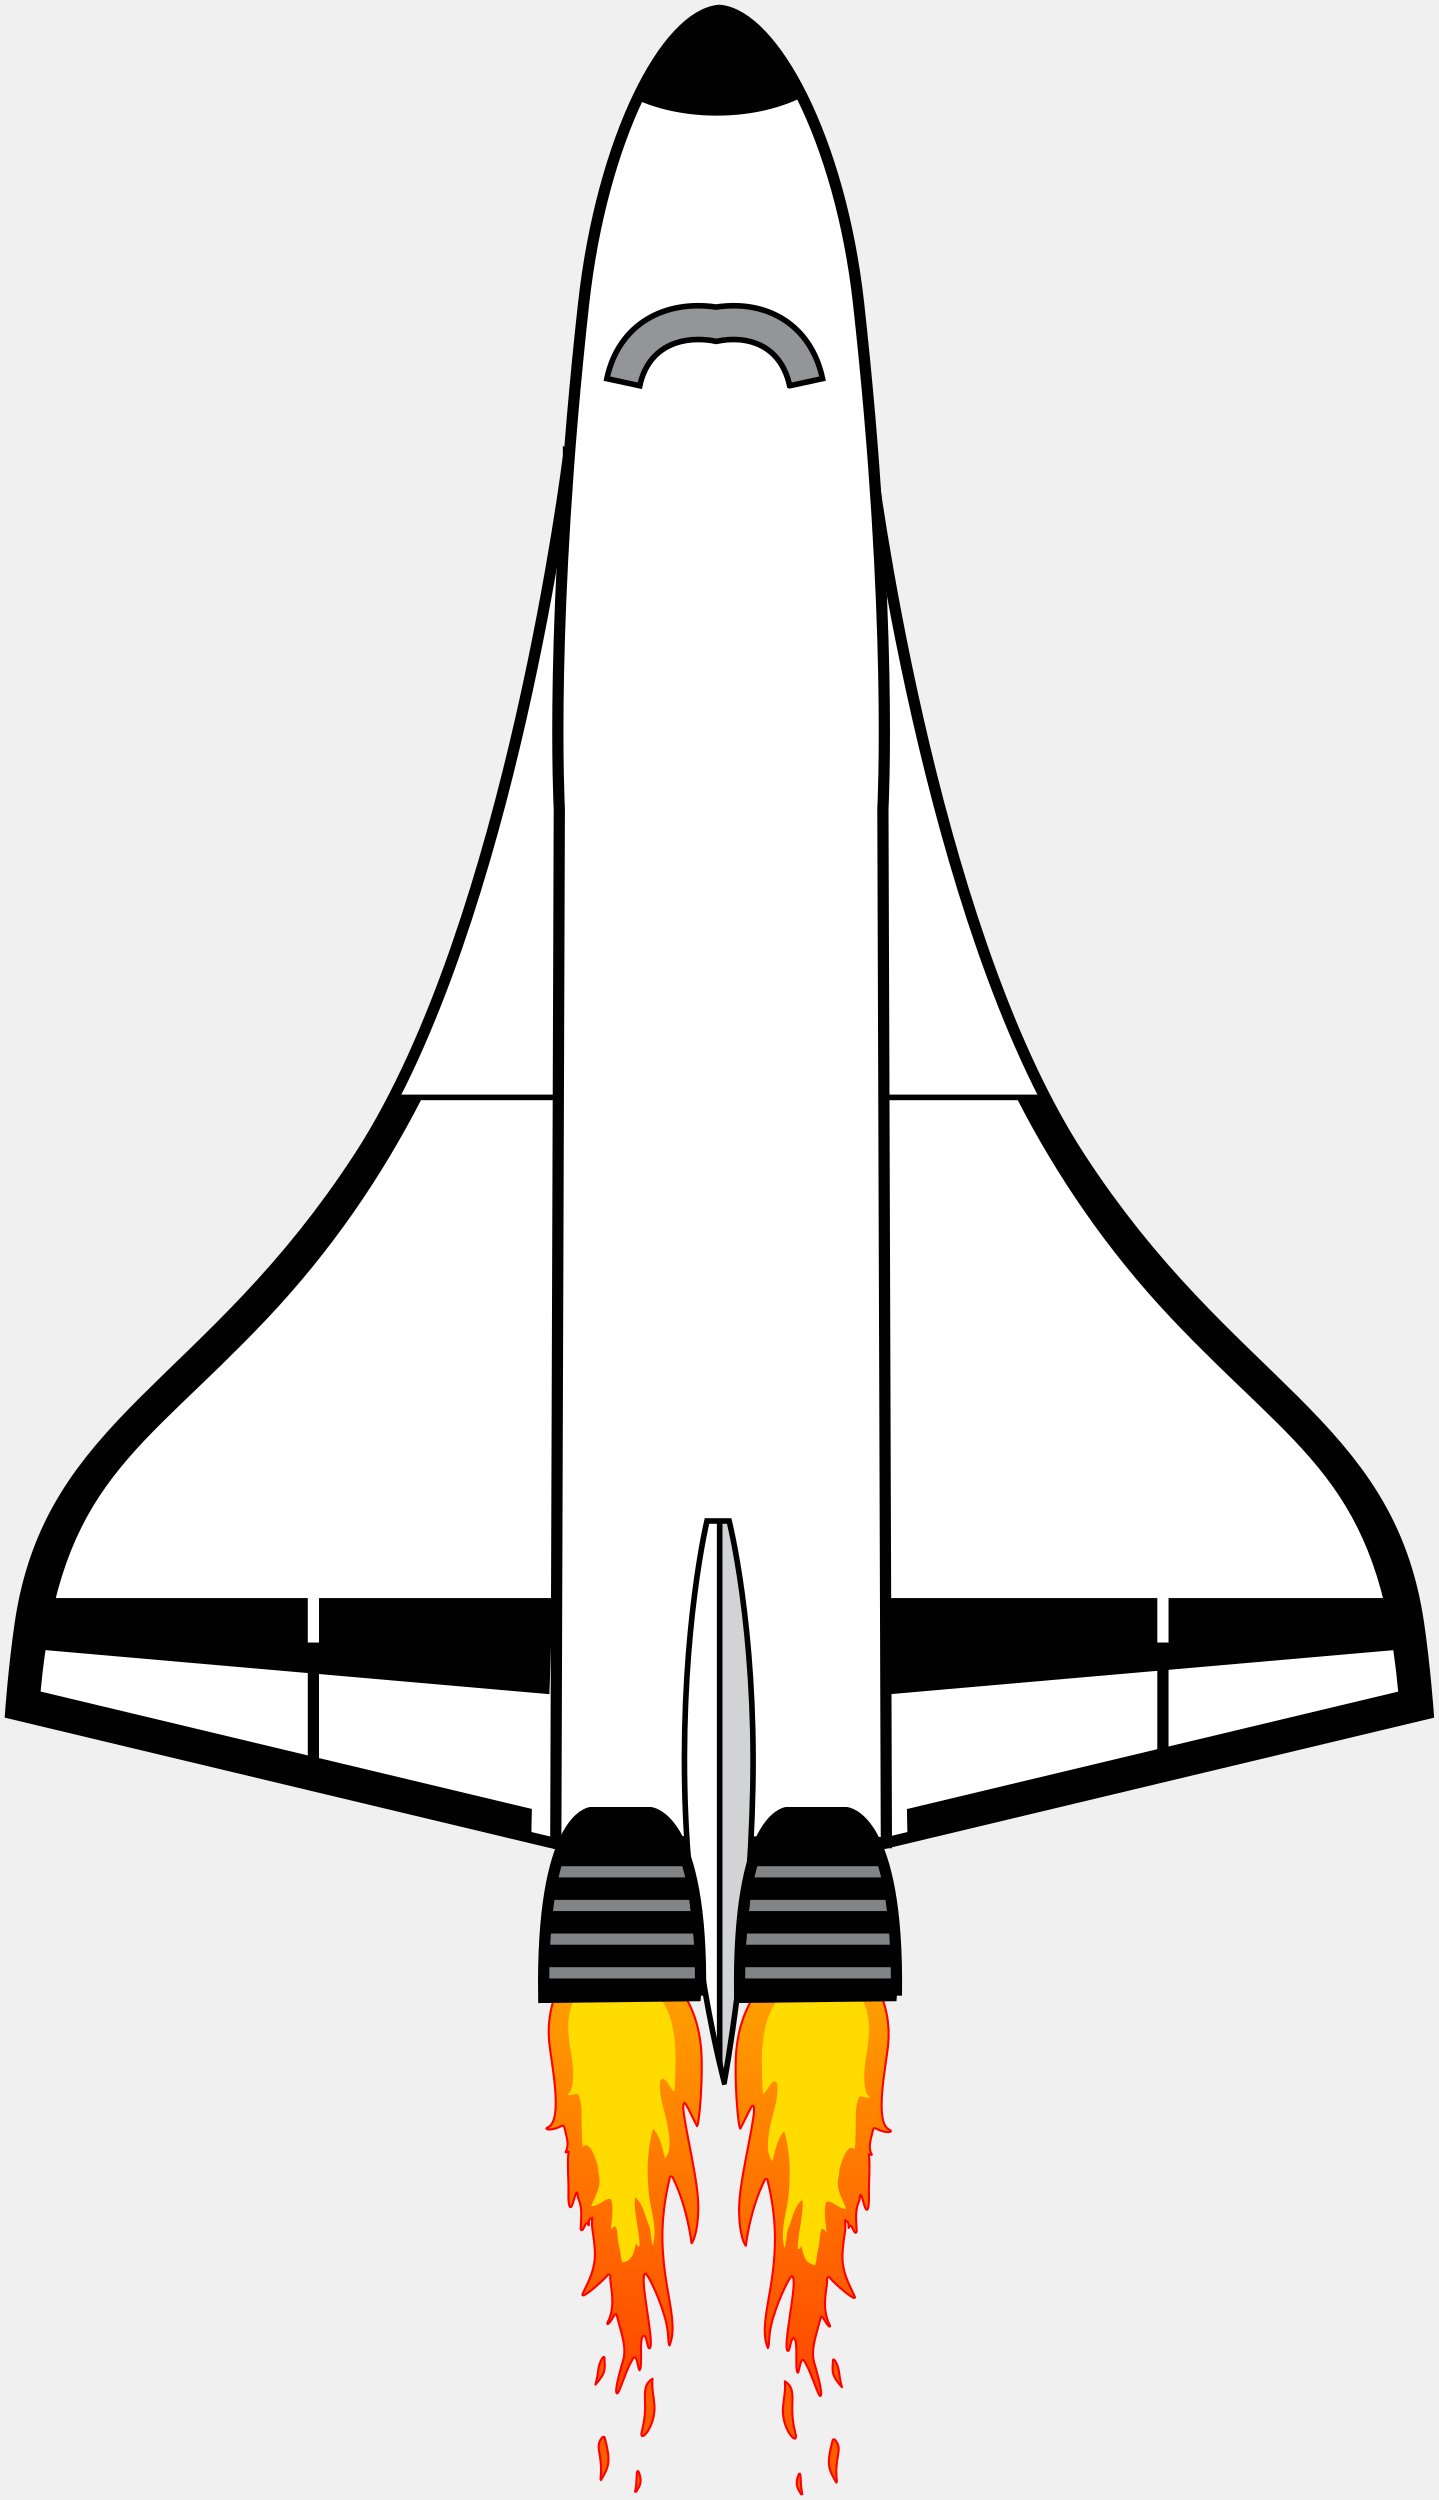
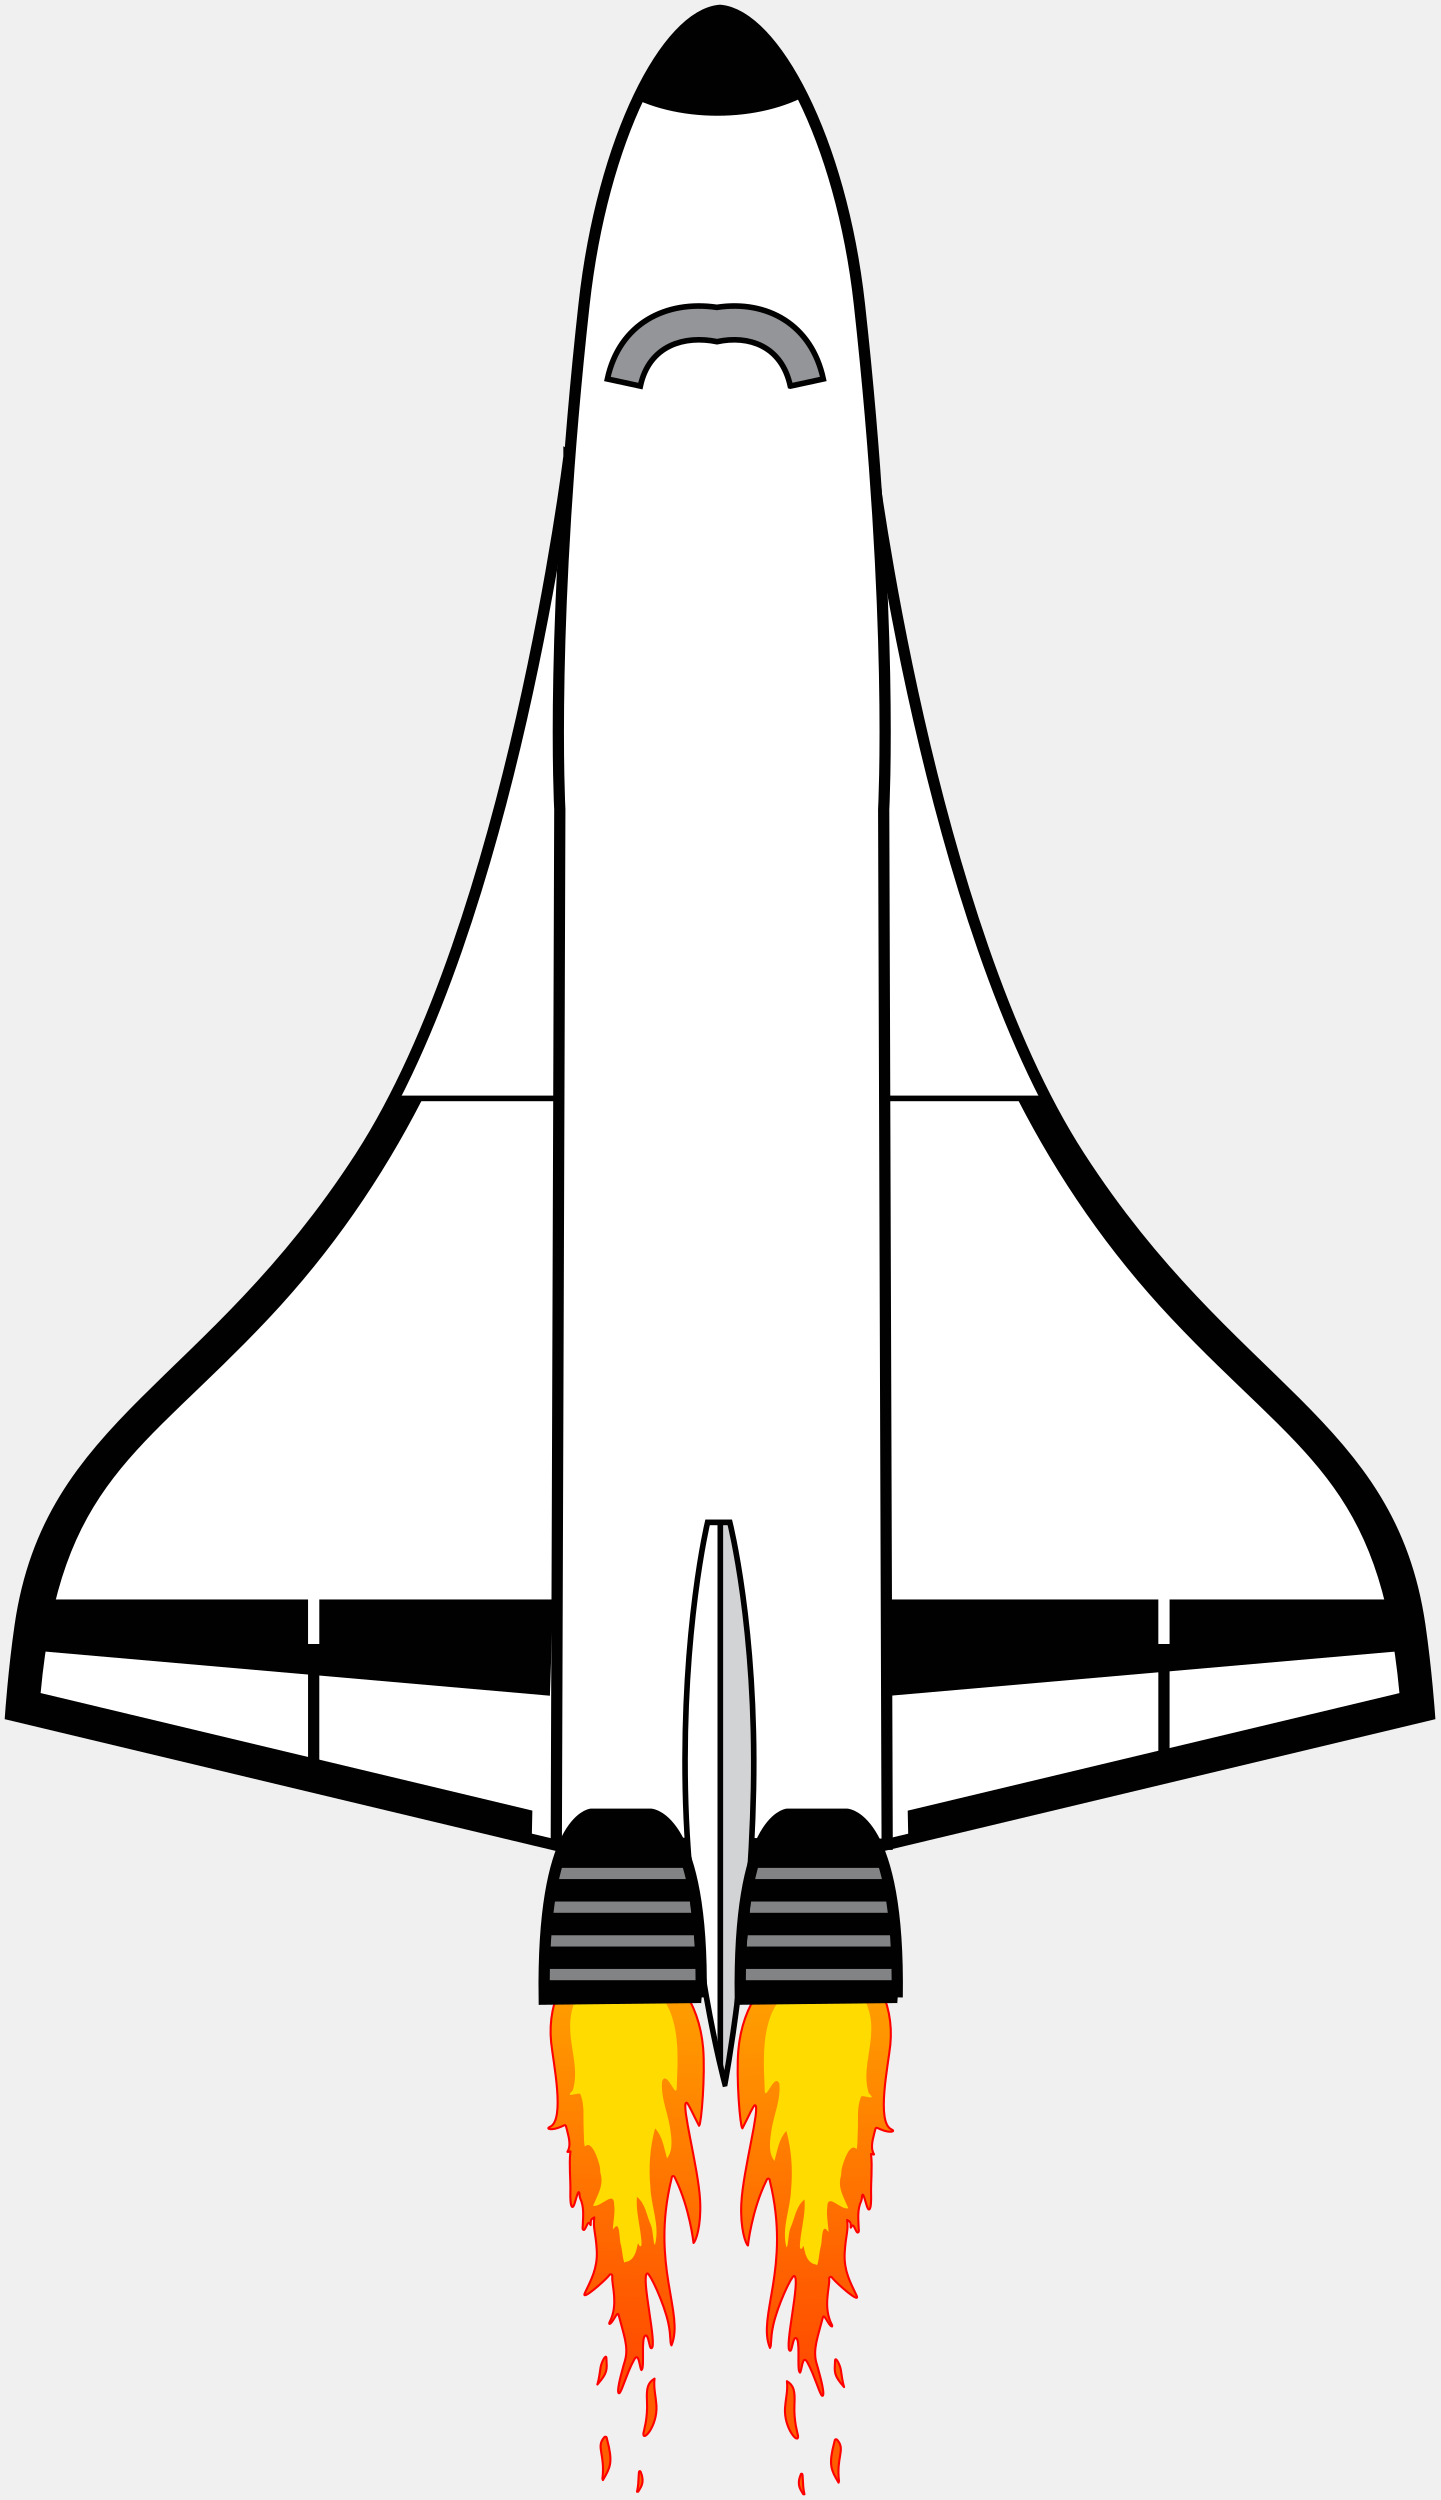
- <svg xmlns="http://www.w3.org/2000/svg" xmlns:xlink="http://www.w3.org/1999/xlink" id="Layer_1" xml:space="preserve" overflow="visible" viewBox="0 0 307.622 534.514" version="1.1" enable-background="new 0 0 311.226 677.024" width="307.622" height="534.514" style="overflow:visible">
+ <svg xmlns="http://www.w3.org/2000/svg" xmlns:xlink="http://www.w3.org/1999/xlink" id="Layer_1" xml:space="preserve" overflow="visible" viewBox="0 0 307.622 534.038" version="1.1" enable-background="new 0 0 311.226 677.024" width="307.622" height="534.038" style="overflow:visible">
  <defs id="defs553">
    <clipPath id="XMLID_199_-5">
      <use height="100%" width="100%" y="0" x="0" id="use510-1" xlink:href="#XMLID_177_-3" />
    </clipPath>
    <linearGradient xlink:href="#linearGradient4185-9" id="linearGradient4191" x1="230.759" y1="1449.58" x2="187.824" y2="661.521" gradientUnits="userSpaceOnUse" />
    <linearGradient id="linearGradient4185-9">
      <stop id="stop4195" offset="0" style="stop-color:#ff4a00;stop-opacity:1" />
      <stop id="stop4197" offset="1" style="stop-color:#ffc600;stop-opacity:1" />
    </linearGradient>
-     <linearGradient xlink:href="#linearGradient4185-9" id="linearGradient4191-2" x1="230.759" y1="1449.58" x2="187.824" y2="661.521" gradientUnits="userSpaceOnUse" />
+     <linearGradient xlink:href="#linearGradient4185-9" id="linearGradient4364" gradientUnits="userSpaceOnUse" x1="230.759" y1="1449.58" x2="187.824" y2="661.521" />
  </defs>
  <g id="g3" transform="translate(-1.801355,-192.1282)">
-     <g id="g115">
-       <g id="g117">
-         <g id="XMLID_53_">
-           <path d="m 187.88,289.65 c 0,0 12.229,99.575 44.513,149.52 32.286,49.947 66.371,56.477 72.719,100.22 1.361,9.361 2.042,19.049 2.042,19.049 l -117.23,28.029 -8.332,-292.74 6.29,-4.08" id="path120" style="fill:#ffffff" />
-         </g>
-       </g>
-       <g id="g122">
-         <g id="g124">
-           <g id="g126">
-             <defs id="defs128">
-               <path id="XMLID_149_" d="m 187.88,289.65 c 0,0 12.229,99.575 44.513,149.52 32.286,49.947 66.371,56.477 72.719,100.22 1.361,9.361 2.042,19.049 2.042,19.049 l -117.23,28.029 -8.332,-292.74 6.29,-4.08" />
-             </defs>
-             <clipPath id="XMLID_185_">
-               <use xlink:href="#XMLID_149_" id="use132" x="0" y="0" width="100%" height="100%" />
-             </clipPath>
-             <g clip-path="url(#XMLID_185_)" id="g134">
-               <g id="g136">
-                 <path d="m 196.03,594.8 115.19,-19.201 0,-60.311 -72.037,-88.211 -19.92,0 c 8.555,16.664 19.27,32.371 32.844,46.783 27.422,29.113 44.479,34.73 48.635,79.939 l -105.04,25.111 0.33,15.89" id="path138" style="fill:#010101" />
-               </g>
-             </g>
-           </g>
-         </g>
-       </g>
-       <g id="g140">
-         <g id="g142">
-           <g id="g144">
-             <defs id="defs146">
-               <path id="XMLID_151_" d="m 187.88,289.65 c 0,0 12.229,99.575 44.513,149.52 32.286,49.947 66.371,56.477 72.719,100.22 1.361,9.361 2.042,19.049 2.042,19.049 l -117.23,28.029 -8.332,-292.74 6.29,-4.08" />
-             </defs>
-             <clipPath id="XMLID_186_">
-               <use xlink:href="#XMLID_151_" id="use150" x="0" y="0" width="100%" height="100%" />
-             </clipPath>
-             <g clip-path="url(#XMLID_186_)" id="g152">
-               <g id="g154">
-                 <polyline points="191.28 533.8 310.55 533.8 310.55 543.99 191.96 554.36 191.28 533.8" id="polyline156" style="fill:#010101" />
-               </g>
-             </g>
-           </g>
-         </g>
-       </g>
-       <g id="g158">
-         <g id="g160">
-           <g id="g162">
-             <defs id="defs164">
-               <path id="XMLID_153_" d="m 187.88,289.65 c 0,0 12.229,99.575 44.513,149.52 32.286,49.947 66.371,56.477 72.719,100.22 1.361,9.361 2.042,19.049 2.042,19.049 l -117.23,28.029 -8.332,-292.74 6.29,-4.08" />
-             </defs>
-             <clipPath id="XMLID_187_">
-               <use xlink:href="#XMLID_153_" id="use168" x="0" y="0" width="100%" height="100%" />
-             </clipPath>
-             <g clip-path="url(#XMLID_187_)" id="g170">
-               <g id="g172">
-                 <line y2="426.76" x1="233.07" x2="181.58" stroke-miterlimit="3.864" y1="426.76" id="line174" style="fill:none;stroke:#010101;stroke-width:1.201;stroke-miterlimit:3.864" />
-               </g>
-             </g>
-           </g>
-         </g>
-       </g>
-     </g>
-     <g id="g176">
-       <g id="g178">
-         <path stroke-miterlimit="3.864" d="m 187.88,289.65 c 0,0 12.229,99.575 44.513,149.52 32.286,49.947 66.371,56.477 72.719,100.22 1.361,9.361 2.042,19.049 2.042,19.049 l -117.23,28.029 -8.332,-292.74 6.29,-4.08 z" id="path180" style="fill:none;stroke:#010101;stroke-width:2.401;stroke-miterlimit:3.864" />
+     <g id="g117">
+       <g id="XMLID_53_">
+         <path style="fill:#ffffff" id="path120" d="m 187.88,289.65 c 0,0 12.229,99.575 44.513,149.52 32.286,49.947 66.371,56.477 72.719,100.22 1.361,9.361 2.042,19.049 2.042,19.049 l -117.23,28.029 -8.332,-292.74 6.29,-4.08" />
+       </g>
+     </g>
+     <g id="g176" style="fill:#ffffff;fill-opacity:1">
+       <g id="g178" style="fill:#ffffff;fill-opacity:1">
+         <path stroke-miterlimit="3.864" d="m 187.88,289.65 c 0,0 12.229,99.575 44.513,149.52 32.286,49.947 66.371,56.477 72.719,100.22 1.361,9.361 2.042,19.049 2.042,19.049 l -117.23,28.029 -8.332,-292.74 6.29,-4.08 z" id="path180" style="fill:#ffffff;fill-opacity:1;stroke:#010101;stroke-width:2.401;stroke-miterlimit:3.864" />
+       </g>
+     </g>
+     <g id="g122">
+       <g id="g124">
+         <g id="g126">
+           <defs id="defs128">
+             <path d="m 187.88,289.65 c 0,0 12.229,99.575 44.513,149.52 32.286,49.947 66.371,56.477 72.719,100.22 1.361,9.361 2.042,19.049 2.042,19.049 l -117.23,28.029 -8.332,-292.74 6.29,-4.08" id="XMLID_149_" />
+           </defs>
+           <clipPath id="XMLID_185_">
+             <use height="100%" width="100%" y="0" x="0" id="use132" xlink:href="#XMLID_149_" />
+           </clipPath>
+           <g id="g134" clip-path="url(#XMLID_185_)">
+             <g id="g136">
+               <path style="fill:#010101" id="path138" d="m 196.03,594.8 115.19,-19.201 0,-60.311 -72.037,-88.211 -19.92,0 c 8.555,16.664 19.27,32.371 32.844,46.783 27.422,29.113 44.479,34.73 48.635,79.939 l -105.04,25.111 0.33,15.89" />
+             </g>
+           </g>
+         </g>
+       </g>
+     </g>
+     <g id="g140">
+       <g id="g142">
+         <g id="g144">
+           <defs id="defs146">
+             <path d="m 187.88,289.65 c 0,0 12.229,99.575 44.513,149.52 32.286,49.947 66.371,56.477 72.719,100.22 1.361,9.361 2.042,19.049 2.042,19.049 l -117.23,28.029 -8.332,-292.74 6.29,-4.08" id="XMLID_151_" />
+           </defs>
+           <clipPath id="XMLID_186_">
+             <use height="100%" width="100%" y="0" x="0" id="use150" xlink:href="#XMLID_151_" />
+           </clipPath>
+           <g id="g152" clip-path="url(#XMLID_186_)">
+             <g id="g154">
+               <polyline style="fill:#010101" id="polyline156" points="191.28 533.8 310.55 533.8 310.55 543.99 191.96 554.36 191.28 533.8" />
+             </g>
+           </g>
+         </g>
+       </g>
+     </g>
+     <g id="g158">
+       <g id="g160">
+         <g id="g162">
+           <defs id="defs164">
+             <path d="m 187.88,289.65 c 0,0 12.229,99.575 44.513,149.52 32.286,49.947 66.371,56.477 72.719,100.22 1.361,9.361 2.042,19.049 2.042,19.049 l -117.23,28.029 -8.332,-292.74 6.29,-4.08" id="XMLID_153_" />
+           </defs>
+           <clipPath id="XMLID_187_">
+             <use height="100%" width="100%" y="0" x="0" id="use168" xlink:href="#XMLID_153_" />
+           </clipPath>
+           <g id="g170" clip-path="url(#XMLID_187_)">
+             <g id="g172">
+               <line style="fill:none;stroke:#010101;stroke-width:1.201;stroke-miterlimit:3.864" id="line174" y1="426.76" stroke-miterlimit="3.864" x2="181.58" x1="233.07" y2="426.76" />
+             </g>
+           </g>
+         </g>
      </g>
    </g>
    <g id="g188">
      <g id="g190" />
    </g>
    <g id="g4727">
      <g id="g194">
        <g id="g196">
          <line id="line198" y1="570.17" stroke-miterlimit="3.864" x2="250.44" x1="250.44" y2="539.38" style="fill:none;stroke:#010101;stroke-width:2.401;stroke-miterlimit:3.864" />
        </g>
      </g>
      <g id="g200">
        <g id="g202">
          <line id="line204" y1="543.31" stroke-miterlimit="3.864" x2="250.44" x1="250.44" y2="532.19" style="fill:none;stroke:#ffffff;stroke-width:2.401;stroke-miterlimit:3.864" />
        </g>
      </g>
    </g>
-     <g id="g304">
-       <g id="g306">
-         <g id="XMLID_59_">
-           <path d="m 123.34,289.65 c 0,0 -12.225,99.575 -44.511,149.52 -32.286,49.947 -66.368,56.477 -72.72,100.22 -1.361,9.361 -2.039,19.049 -2.039,19.049 l 117.23,28.029 8.33,-292.74 -6.29,-4.08" id="path309" style="fill:#ffffff" />
-         </g>
-       </g>
-       <g id="g311">
-         <g id="g313">
-           <g id="g315">
-             <defs id="defs317">
-               <path id="XMLID_163_" d="m 123.34,289.65 c 0,0 -12.225,99.575 -44.511,149.52 -32.286,49.947 -66.368,56.477 -72.72,100.22 -1.361,9.361 -2.039,19.049 -2.039,19.049 l 117.23,28.029 8.33,-292.74 -6.29,-4.08" />
-             </defs>
-             <clipPath id="XMLID_192_">
-               <use xlink:href="#XMLID_163_" id="use321" x="0" y="0" width="100%" height="100%" />
-             </clipPath>
-             <g clip-path="url(#XMLID_192_)" id="g323">
-               <g id="g325">
-                 <path d="M 115.19,594.8 0,575.59 l 0,-60.311 72.042,-88.211 19.913,0 c -8.549,16.664 -19.266,32.371 -32.845,46.783 -27.416,29.113 -44.468,34.73 -48.63,79.939 l 105.04,25.111 -0.33,15.9" id="path327" style="fill:#010101" />
-               </g>
-             </g>
-           </g>
-         </g>
-       </g>
-       <g id="g329">
-         <g id="g331">
-           <g id="g333">
-             <defs id="defs335">
-               <path id="XMLID_165_" d="m 123.34,289.65 c 0,0 -12.225,99.575 -44.511,149.52 -32.286,49.947 -66.368,56.477 -72.72,100.22 -1.361,9.361 -2.039,19.049 -2.039,19.049 l 117.23,28.029 8.33,-292.74 -6.29,-4.08" />
-             </defs>
-             <clipPath id="XMLID_193_">
-               <use xlink:href="#XMLID_165_" id="use339" x="0" y="0" width="100%" height="100%" />
-             </clipPath>
-             <g clip-path="url(#XMLID_193_)" id="g341">
-               <g id="g343">
-                 <polyline points="119.95 533.8 0.678 533.8 0.678 543.99 119.27 554.36 119.95 533.8" id="polyline345" style="fill:#010101" />
-               </g>
-             </g>
-           </g>
-         </g>
-       </g>
-       <g id="g347">
-         <g id="g349">
-           <g id="g351">
-             <defs id="defs353">
-               <path id="XMLID_167_" d="m 123.34,289.65 c 0,0 -12.225,99.575 -44.511,149.52 -32.286,49.947 -66.368,56.477 -72.72,100.22 -1.361,9.361 -2.039,19.049 -2.039,19.049 l 117.23,28.029 8.33,-292.74 -6.29,-4.08" />
-             </defs>
-             <clipPath id="XMLID_194_">
-               <use xlink:href="#XMLID_167_" id="use357" x="0" y="0" width="100%" height="100%" />
-             </clipPath>
-             <g clip-path="url(#XMLID_194_)" id="g359">
-               <g id="g361">
-                 <line y2="426.76" x1="78.154" x2="129.63" stroke-miterlimit="3.864" y1="426.76" id="line363" style="fill:none;stroke:#010101;stroke-width:1.201;stroke-miterlimit:3.864" />
-               </g>
-             </g>
-           </g>
-         </g>
-       </g>
-     </g>
-     <g id="g365">
-       <g id="g367">
-         <path stroke-miterlimit="3.864" d="m 123.34,289.65 c 0,0 -12.225,99.575 -44.511,149.52 -32.286,49.947 -66.368,56.477 -72.72,100.22 -1.361,9.361 -2.039,19.049 -2.039,19.049 l 117.23,28.029 8.33,-292.74 -6.29,-4.08 z" id="path369" style="fill:none;stroke:#010101;stroke-width:2.401;stroke-miterlimit:3.864" />
-       </g>
-     </g>
-     <g id="g383">
-       <g id="g385">
-         <g id="XMLID_61_">
-           <path d="m 120.63,585.78 70.684,0.309 -0.744,-221.04 c 0,0 2.228,-40.964 -5.187,-107.94 -3.918,-35.384 -18.368,-61.818 -29.774,-62.776 -11.409,0.958 -25.12,27.392 -29.038,62.776 -7.41,66.978 -5.187,107.94 -5.187,107.94 l -0.75,220.73" id="path388" style="fill:#ffffff" />
-         </g>
-       </g>
-       <g id="g390">
-         <g id="g392">
-           <g id="g394">
-             <defs id="defs396">
-               <path id="XMLID_169_" d="m 120.63,585.78 70.684,0.309 -0.744,-221.04 c 0,0 2.228,-40.964 -5.187,-107.94 -3.918,-35.384 -18.368,-61.818 -29.774,-62.776 -11.409,0.958 -25.12,27.392 -29.038,62.776 -7.41,66.978 -5.187,107.94 -5.187,107.94 l -0.75,220.73" />
-             </defs>
-             <clipPath id="XMLID_195_">
-               <use xlink:href="#XMLID_169_" id="use400" x="0" y="0" width="100%" height="100%" />
-             </clipPath>
-             <g clip-path="url(#XMLID_195_)" id="g402">
-               <g id="g404">
-                 <path d="m 127.6,200.45 c 0,-8.729 12.286,-15.803 27.438,-15.803 15.158,0 27.443,7.074 27.443,15.803 0,8.73 -12.285,15.805 -27.443,15.805 -15.15,-0.01 -27.44,-7.08 -27.44,-15.81 z" id="path406" style="fill:#010101" />
-               </g>
-             </g>
-           </g>
-         </g>
-       </g>
-       <g id="g408">
-         <g id="g410">
-           <g id="g412">
-             <defs id="defs414">
-               <path id="XMLID_171_" d="m 120.63,585.78 70.684,0.309 -0.744,-221.04 c 0,0 2.228,-40.964 -5.187,-107.94 -3.918,-35.384 -18.368,-61.818 -29.774,-62.776 -11.409,0.958 -25.12,27.392 -29.038,62.776 -7.41,66.978 -5.187,107.94 -5.187,107.94 l -0.75,220.73" />
-             </defs>
-             <clipPath id="XMLID_196_">
-               <use xlink:href="#XMLID_171_" id="use418" x="0" y="0" width="100%" height="100%" />
-             </clipPath>
-             <g clip-path="url(#XMLID_196_)" id="g420">
-               <g id="g422">
-                 <path stroke-miterlimit="3.864" d="m 127.6,200.45 c 0,-8.729 12.286,-15.803 27.438,-15.803 15.158,0 27.443,7.074 27.443,15.803 0,8.73 -12.285,15.805 -27.443,15.805 -15.15,-0.01 -27.44,-7.08 -27.44,-15.81 z" id="path424" style="fill:none;stroke:#010101;stroke-width:1.201;stroke-miterlimit:3.864" />
-               </g>
+     <g id="g306">
+       <g id="XMLID_59_">
+         <path style="fill:#ffffff" id="path309" d="m 123.34,289.65 c 0,0 -12.225,99.575 -44.511,149.52 -32.286,49.947 -66.368,56.477 -72.72,100.22 -1.361,9.361 -2.039,19.049 -2.039,19.049 l 117.23,28.029 8.33,-292.74 -6.29,-4.08" />
+       </g>
+     </g>
+     <g id="g365" style="fill:#ffffff;fill-opacity:1">
+       <g id="g367" style="fill:#ffffff;fill-opacity:1">
+         <path stroke-miterlimit="3.864" d="m 123.34,289.65 c 0,0 -12.225,99.575 -44.511,149.52 -32.286,49.947 -66.368,56.477 -72.72,100.22 -1.361,9.361 -2.039,19.049 -2.039,19.049 l 117.23,28.029 8.33,-292.74 -6.29,-4.08 z" id="path369" style="fill:#ffffff;fill-opacity:1;stroke:#010101;stroke-width:2.401;stroke-miterlimit:3.864" />
+       </g>
+     </g>
+     <g id="g311">
+       <g id="g313">
+         <g id="g315">
+           <defs id="defs317">
+             <path d="m 123.34,289.65 c 0,0 -12.225,99.575 -44.511,149.52 -32.286,49.947 -66.368,56.477 -72.72,100.22 -1.361,9.361 -2.039,19.049 -2.039,19.049 l 117.23,28.029 8.33,-292.74 -6.29,-4.08" id="XMLID_163_" />
+           </defs>
+           <clipPath id="XMLID_192_">
+             <use height="100%" width="100%" y="0" x="0" id="use321" xlink:href="#XMLID_163_" />
+           </clipPath>
+           <g id="g323" clip-path="url(#XMLID_192_)">
+             <g id="g325">
+               <path style="fill:#010101" id="path327" d="M 115.19,594.8 0,575.59 l 0,-60.311 72.042,-88.211 19.913,0 c -8.549,16.664 -19.266,32.371 -32.845,46.783 -27.416,29.113 -44.468,34.73 -48.63,79.939 l 105.04,25.111 -0.33,15.9" />
+             </g>
+           </g>
+         </g>
+       </g>
+     </g>
+     <g id="g329">
+       <g id="g331">
+         <g id="g333">
+           <defs id="defs335">
+             <path d="m 123.34,289.65 c 0,0 -12.225,99.575 -44.511,149.52 -32.286,49.947 -66.368,56.477 -72.72,100.22 -1.361,9.361 -2.039,19.049 -2.039,19.049 l 117.23,28.029 8.33,-292.74 -6.29,-4.08" id="XMLID_165_" />
+           </defs>
+           <clipPath id="XMLID_193_">
+             <use height="100%" width="100%" y="0" x="0" id="use339" xlink:href="#XMLID_165_" />
+           </clipPath>
+           <g id="g341" clip-path="url(#XMLID_193_)">
+             <g id="g343">
+               <polyline style="fill:#010101" id="polyline345" points="119.95 533.8 0.678 533.8 0.678 543.99 119.27 554.36 119.95 533.8" />
+             </g>
+           </g>
+         </g>
+       </g>
+     </g>
+     <g id="g347">
+       <g id="g349">
+         <g id="g351">
+           <defs id="defs353">
+             <path d="m 123.34,289.65 c 0,0 -12.225,99.575 -44.511,149.52 -32.286,49.947 -66.368,56.477 -72.72,100.22 -1.361,9.361 -2.039,19.049 -2.039,19.049 l 117.23,28.029 8.33,-292.74 -6.29,-4.08" id="XMLID_167_" />
+           </defs>
+           <clipPath id="XMLID_194_">
+             <use height="100%" width="100%" y="0" x="0" id="use357" xlink:href="#XMLID_167_" />
+           </clipPath>
+           <g id="g359" clip-path="url(#XMLID_194_)">
+             <g id="g361">
+               <line style="fill:none;stroke:#010101;stroke-width:1.201;stroke-miterlimit:3.864" id="line363" y1="426.76" stroke-miterlimit="3.864" x2="129.63" x1="78.154" y2="426.76" />
+             </g>
+           </g>
+         </g>
+       </g>
+     </g>
+     <g id="g385" style="fill:#ffffff;fill-opacity:1">
+       <g id="XMLID_61_" style="fill:#ffffff;fill-opacity:1">
+         <path style="fill:#ffffff;fill-opacity:1" id="path388" d="m 120.63,585.78 70.684,0.309 -0.744,-221.04 c 0,0 2.228,-40.964 -5.187,-107.94 -3.918,-35.384 -18.368,-61.818 -29.774,-62.776 -11.409,0.958 -25.12,27.392 -29.038,62.776 -7.41,66.978 -5.187,107.94 -5.187,107.94 l -0.75,220.73" />
+       </g>
+     </g>
+     <g id="g390">
+       <g id="g392">
+         <g id="g394">
+           <defs id="defs396">
+             <path d="m 120.63,585.78 70.684,0.309 -0.744,-221.04 c 0,0 2.228,-40.964 -5.187,-107.94 -3.918,-35.384 -18.368,-61.818 -29.774,-62.776 -11.409,0.958 -25.12,27.392 -29.038,62.776 -7.41,66.978 -5.187,107.94 -5.187,107.94 l -0.75,220.73" id="XMLID_169_" />
+           </defs>
+           <clipPath id="XMLID_195_">
+             <use height="100%" width="100%" y="0" x="0" id="use400" xlink:href="#XMLID_169_" />
+           </clipPath>
+           <g id="g402" clip-path="url(#XMLID_195_)">
+             <g id="g404">
+               <path style="fill:#010101" id="path406" d="m 127.6,200.45 c 0,-8.729 12.286,-15.803 27.438,-15.803 15.158,0 27.443,7.074 27.443,15.803 0,8.73 -12.285,15.805 -27.443,15.805 -15.15,-0.01 -27.44,-7.08 -27.44,-15.81 z" />
+             </g>
+           </g>
+         </g>
+       </g>
+     </g>
+     <g id="g408">
+       <g id="g410">
+         <g id="g412">
+           <defs id="defs414">
+             <path d="m 120.63,585.78 70.684,0.309 -0.744,-221.04 c 0,0 2.228,-40.964 -5.187,-107.94 -3.918,-35.384 -18.368,-61.818 -29.774,-62.776 -11.409,0.958 -25.12,27.392 -29.038,62.776 -7.41,66.978 -5.187,107.94 -5.187,107.94 l -0.75,220.73" id="XMLID_171_" />
+           </defs>
+           <clipPath id="XMLID_196_">
+             <use height="100%" width="100%" y="0" x="0" id="use418" xlink:href="#XMLID_171_" />
+           </clipPath>
+           <g id="g420" clip-path="url(#XMLID_196_)">
+             <g id="g422">
+               <path style="fill:none;stroke:#010101;stroke-width:1.201;stroke-miterlimit:3.864" id="path424" d="m 127.6,200.45 c 0,-8.729 12.286,-15.803 27.438,-15.803 15.158,0 27.443,7.074 27.443,15.803 0,8.73 -12.285,15.805 -27.443,15.805 -15.15,-0.01 -27.44,-7.08 -27.44,-15.81 z" stroke-miterlimit="3.864" />
            </g>
          </g>
        </g>
      </g>
    </g>
    <g id="g426">
      <g id="g428">
        <path stroke-miterlimit="3.864" d="m 120.63,585.78 70.684,0.309 -0.744,-221.04 c 0,0 2.228,-40.964 -5.187,-107.94 -3.918,-35.384 -18.368,-61.818 -29.774,-62.776 -11.409,0.958 -25.12,27.392 -29.038,62.776 -7.41,66.978 -5.187,107.94 -5.187,107.94 l -0.75,220.73 z" id="path430" style="fill:none;stroke:#010101;stroke-width:2.401;stroke-miterlimit:3.864" />
      </g>
    </g>
    <g id="g432">
      <g id="g434">
        <path d="m 170.63,274.6 c -1.85,-8.596 -8.885,-10.942 -15.665,-9.483 -6.836,-1.411 -14.483,0.678 -16.376,9.483 l -7.039,-1.517 c 2.557,-11.884 12.556,-16.885 23.387,-15.299 10.746,-1.626 20.231,3.674 22.731,15.299 l -7.03,1.52 z" id="path436" style="fill:#939598" />
      </g>
    </g>
    <g id="g438">
      <g id="g440">
        <path stroke-miterlimit="3.864" d="m 170.63,274.6 c -1.85,-8.596 -8.885,-10.942 -15.665,-9.483 -6.836,-1.411 -14.483,0.678 -16.376,9.483 l -7.039,-1.517 c 2.557,-11.884 12.556,-16.885 23.387,-15.299 10.746,-1.626 20.231,3.674 22.731,15.299 l -7.03,1.52 z" id="path442" style="fill:none;stroke:#010101;stroke-width:1.201;stroke-miterlimit:3.864" />
      </g>
    </g>
-     <g id="g4491">
+     <g transform="translate(0.298742,-0.4759646)" style="overflow:visible" id="g4491">
      <g id="g4207" transform="matrix(0.1491142,0,0,0.1491142,148.9251,482.8295)">
        <path id="path7-1" d="m 162.099,1626.868 c -2.891,-5.454 -10.032,-12.175 -4.03,-27.151 0.392,-0.978 0.521,-2.53 1.881,-2.355 2.476,0.319 0.339,14.17 3.816,29.506 -0.556,0 -1.112,0 -1.667,0 z" style="fill:#ff5e00;fill-opacity:1;stroke:#ff0000;stroke-width:3;stroke-linejoin:round;stroke-miterlimit:4;stroke-dasharray:none;stroke-opacity:1" />
-         <path id="path9-9" d="m 230.132,1244.94 c -0.108,-7.994 -0.108,-7.994 -5.187,-11.082 1.986,16.127 -2.045,21.197 -3.523,47.001 -1.523,26.593 8.881,43.727 17.052,61.383 5.845,12.629 -26.853,-15.953 -33.992,-24.324 -0.942,-1.105 -1.84,-2.928 -3.526,-2.527 -1.731,0.411 -1.91,2.572 -1.794,3.854 1.044,11.487 -9.406,39.664 4.056,65.079 0.318,0.6 0.594,1.266 0.027,2.183 -4.711,-0.235 -11.324,-20.026 -13.144,-12.866 -6.988,27.498 -14.75,45.844 -9.061,65.513 0.292,1.011 13.911,45.533 8.544,46.776 -3.206,0.742 -10.784,-28.666 -21.79,-48.29 -7.006,-12.491 -7.762,12.703 -10.429,14.989 -5.206,-2.826 1.625,-49.894 -6.356,-49.531 -4.022,0.183 -4.776,18.526 -7.739,18.266 -9.623,-0.845 15.837,-105.034 5.676,-107.227 -3.501,-0.756 -23.948,42.799 -30.021,71.144 -4.204,19.624 -1.916,27.706 -4.543,31.948 -18.993,-45.334 30.314,-113.832 -0.025,-238.591 -0.363,-1.492 -0.184,-3.85 -2.281,-3.958 -1.857,-0.095 -2.449,2.037 -3.154,3.478 -20.794,42.537 -26.118,92.342 -26.118,92.342 -2.746,-1.449 -11.455,-23.209 -9.427,-61.036 2.537,-47.319 27.934,-138.698 19.516,-139.976 -2.226,-0.338 -9.116,16.378 -18.043,33.198 -3.308,-1.548 -9.031,-73.69 -5.823,-111.464 5.737,-67.551 42.571,-112.746 86.635,-131.663 12.792,-5.492 10.391,-9.592 25.111,-15.258 13.246,-5.098 7.41,7.177 24.151,9.089 58.445,6.675 87.863,69.502 81.873,129.422 -2.87,28.716 -20.505,111.51 1.686,121.355 6.857,3.042 -2.412,5.809 -15.749,-0.068 -7.318,-3.224 -6.363,-4.099 -8.615,4.327 -4.195,15.698 -5.086,24.196 -0.654,31.514 -1.701,1.002 -2.576,-1.121 -4.339,-0.652 2.254,19.943 -0.449,39.862 0.125,59.8 0.099,3.444 0.339,19.683 -3.074,19.859 -3.125,0.161 -6.008,-19.64 -8.885,-21.301 -1.736,0.839 -0.749,5.952 -2.033,8.643 -6.039,12.646 -4.243,25.98 -3.817,39.225 0.071,2.212 1.096,5.705 -1.202,6.354 -2.546,0.719 -4.773,-9.974 -7.349,-10.186 -1.805,-0.149 -1.24,2.22 -2.759,3.258 z" style="fill:url(#linearGradient4191);fill-opacity:1;stroke:#ff0000;stroke-width:3;stroke-linejoin:round;stroke-miterlimit:4;stroke-dasharray:none;stroke-opacity:1" />
+         <path id="path9-9" d="m 230.132,1244.94 c -0.108,-7.994 -0.108,-7.994 -5.187,-11.082 1.986,16.127 -2.045,21.197 -3.523,47.001 -1.523,26.593 8.881,43.727 17.052,61.383 5.845,12.629 -26.853,-15.953 -33.992,-24.324 -0.942,-1.105 -1.84,-2.928 -3.526,-2.527 -1.731,0.411 -1.91,2.572 -1.794,3.854 1.044,11.487 -9.406,39.664 4.056,65.079 0.318,0.6 0.594,1.266 0.027,2.183 -4.711,-0.235 -11.324,-20.026 -13.144,-12.866 -6.988,27.498 -14.75,45.844 -9.061,65.513 0.292,1.011 13.911,45.533 8.544,46.776 -3.206,0.742 -10.784,-28.666 -21.79,-48.29 -7.006,-12.491 -7.762,12.703 -10.429,14.989 -5.206,-2.826 1.625,-49.894 -6.356,-49.531 -4.022,0.183 -4.776,18.526 -7.739,18.266 -9.623,-0.845 15.837,-105.034 5.676,-107.227 -3.501,-0.756 -23.948,42.799 -30.021,71.144 -4.204,19.624 -1.916,27.706 -4.543,31.948 -18.993,-45.334 30.314,-113.832 -0.025,-238.591 -0.363,-1.492 -0.184,-3.85 -2.281,-3.958 -1.857,-0.095 -2.449,2.037 -3.154,3.478 -20.794,42.537 -26.118,92.342 -26.118,92.342 -2.746,-1.449 -11.455,-23.209 -9.427,-61.036 2.537,-47.319 27.934,-138.698 19.516,-139.976 -2.226,-0.338 -9.116,16.378 -18.043,33.198 -3.308,-1.548 -9.031,-73.69 -5.823,-111.464 5.737,-67.551 42.571,-112.746 86.635,-131.663 12.792,-5.492 10.391,-9.592 25.111,-15.258 13.246,-5.098 7.41,7.177 24.151,9.089 58.445,6.675 87.863,69.502 81.873,129.422 -2.87,28.716 -20.505,111.51 1.686,121.355 6.857,3.042 -2.412,5.809 -15.749,-0.068 -7.318,-3.224 -6.363,-4.099 -8.615,4.327 -4.195,15.698 -5.086,24.196 -0.654,31.514 -1.701,1.002 -2.576,-1.121 -4.339,-0.652 2.254,19.943 -0.449,39.862 0.125,59.8 0.099,3.444 0.339,19.683 -3.074,19.859 -3.125,0.161 -6.008,-19.64 -8.885,-21.301 -1.736,0.839 -0.749,5.952 -2.033,8.643 -6.039,12.646 -4.243,25.98 -3.817,39.225 0.071,2.212 1.096,5.705 -1.202,6.354 -2.546,0.719 -4.773,-9.974 -7.349,-10.186 -1.805,-0.149 -1.24,2.22 -2.759,3.258 z" style="fill:url(#linearGradient4364);fill-opacity:1;stroke:#ff0000;stroke-width:3;stroke-linejoin:round;stroke-miterlimit:4;stroke-dasharray:none;stroke-opacity:1" />
        <path id="path11-0" d="m 138.666,1464.852 c 9.685,5.913 11.763,13.458 10.791,32.427 -1.29,25.185 4.843,43.152 5.122,45.701 1.532,14.012 -20.472,-10.045 -18.651,-39.73 0.768,-12.53 4.296,-24.824 2.738,-38.398 z" style="fill:#ff5e00;fill-opacity:1;stroke:#ff0000;stroke-width:3;stroke-linejoin:round;stroke-miterlimit:4;stroke-dasharray:none;stroke-opacity:1" />
        <path id="path13-95" d="m 212.615,1610.234 c -10.764,-18.435 -14.842,-24.983 -5.776,-59.171 0.3,-1.13 0.237,-2.706 1.79,-2.993 1.447,-0.268 2.222,0.995 2.973,1.933 10.701,13.358 -2.434,23.396 1.717,58.605 0.026,0.226 -0.198,0.481 -0.704,1.626 z" style="fill:#ff5e00;fill-opacity:1;stroke:#ff0000;stroke-width:3;stroke-linejoin:round;stroke-miterlimit:4;stroke-dasharray:none;stroke-opacity:1" />
        <path id="path15-50" d="m 220.545,1473.311 c -15.077,-17.044 -13.81,-20.97 -12.939,-37.828 0.365,-7.084 7.21,5.875 8.318,13.213 1.24,8.213 2.241,16.46 4.621,24.615 z" style="fill:#ff5e00;fill-opacity:1;stroke:#ff0000;stroke-width:3;stroke-linejoin:round;stroke-miterlimit:4;stroke-dasharray:none;stroke-opacity:1" />
        <path style="fill:#ffdb00;fill-opacity:1;stroke:none;stroke-width:2.094;stroke-linejoin:round;stroke-miterlimit:4;stroke-dasharray:none;stroke-opacity:1" d="m 216.361,1169.327 c -4.765,16.321 0.274,25.593 10.333,47.813 -10.723,3.364 -30.417,-23.431 -30.174,-1.31 -2.133,9.798 3.035,35.834 1.464,35.093 -10.947,-16.006 -8.078,15.863 -11.287,22.594 -1.668,6.361 -3.486,29.631 -5.943,24.36 -20.142,-2.194 -16.222,-36.188 -19.918,-23.971 -6.702,7.542 -2.079,-16.32 -1.608,-21.418 2.382,-15.868 6.001,-31.815 4.629,-47.958 -12.453,9.798 -13.995,27.404 -20.253,41.128 -3.105,7.545 -2.985,27.339 -5.622,27.489 -7.221,-27.621 5.626,-55.007 6.615,-82.627 2.639,-28.127 0.706,-56.786 -6.693,-84.092 -11.086,11.424 -12.835,28.394 -17.09,42.913 -9.585,-11.802 -6.312,-30.51 -4.174,-45.053 3.552,-21.845 13.524,-43.351 11.107,-65.732 -7.576,-17.181 -21.272,32.066 -21.045,6.112 -1.401,-34.95 -3.58,-71.576 9.311,-104.797 10.171,-24.367 29.561,-45.376 54.377,-55.09 10.526,-14.057 25.552,-6.727 37.762,-2.021 34.971,8.452 53.079,47.15 51.31,80.746 -0.479,29.461 -12.827,59.683 -3.549,88.65 11.966,11.595 -4.469,3.384 -10.648,4.531 -6.896,15.124 -4.17,33.213 -5.074,49.712 -0.333,6.6 -0.182,30.105 -2.727,25.224 -10.741,-9.514 -21.432,30.061 -20.826,32.71 l -0.129,2.502 z" id="path9-1" />
      </g>
      <g id="g4207-4" transform="matrix(-0.1491142,0,0,0.1491142,161.9961,482.2824)" style="overflow:visible">
        <path id="path7-1-1" d="m 162.099,1626.868 c -2.891,-5.454 -10.032,-12.175 -4.03,-27.151 0.392,-0.978 0.521,-2.53 1.881,-2.355 2.476,0.319 0.339,14.17 3.816,29.506 -0.556,0 -1.112,0 -1.667,0 z" style="fill:#ff5e00;fill-opacity:1;stroke:#ff0000;stroke-width:3;stroke-linejoin:round;stroke-miterlimit:4;stroke-dasharray:none;stroke-opacity:1" />
-         <path id="path9-9-7" d="m 230.132,1244.94 c -0.108,-7.994 -0.108,-7.994 -5.187,-11.082 1.986,16.127 -2.045,21.197 -3.523,47.001 -1.523,26.593 8.881,43.727 17.052,61.383 5.845,12.629 -26.853,-15.953 -33.992,-24.324 -0.942,-1.105 -1.84,-2.928 -3.526,-2.527 -1.731,0.411 -1.91,2.572 -1.794,3.854 1.044,11.487 -9.406,39.664 4.056,65.079 0.318,0.6 0.594,1.266 0.027,2.183 -4.711,-0.235 -11.324,-20.026 -13.144,-12.866 -6.988,27.498 -14.75,45.844 -9.061,65.513 0.292,1.011 13.911,45.533 8.544,46.776 -3.206,0.742 -10.784,-28.666 -21.79,-48.29 -7.006,-12.491 -7.762,12.703 -10.429,14.989 -5.206,-2.826 1.625,-49.894 -6.356,-49.531 -4.022,0.183 -4.776,18.526 -7.739,18.266 -9.623,-0.845 15.837,-105.034 5.676,-107.227 -3.501,-0.756 -23.948,42.799 -30.021,71.144 -4.204,19.624 -1.916,27.706 -4.543,31.948 -18.993,-45.334 30.314,-113.832 -0.025,-238.591 -0.363,-1.492 -0.184,-3.85 -2.281,-3.958 -1.857,-0.095 -2.449,2.037 -3.154,3.478 -20.794,42.537 -26.118,92.342 -26.118,92.342 -2.746,-1.449 -11.455,-23.209 -9.427,-61.036 2.537,-47.319 27.934,-138.698 19.516,-139.976 -2.226,-0.338 -9.116,16.378 -18.043,33.198 -3.308,-1.548 -9.031,-73.69 -5.823,-111.464 5.737,-67.551 42.571,-112.746 86.635,-131.663 12.792,-5.492 10.391,-9.592 25.111,-15.258 13.246,-5.098 7.41,7.177 24.151,9.089 58.445,6.675 87.863,69.502 81.873,129.422 -2.87,28.716 -20.505,111.51 1.686,121.355 6.857,3.042 -2.412,5.809 -15.749,-0.068 -7.318,-3.224 -6.363,-4.099 -8.615,4.327 -4.195,15.698 -5.086,24.196 -0.654,31.514 -1.701,1.002 -2.576,-1.121 -4.339,-0.652 2.254,19.943 -0.449,39.862 0.125,59.8 0.099,3.444 0.339,19.683 -3.074,19.859 -3.125,0.161 -6.008,-19.64 -8.885,-21.301 -1.736,0.839 -0.749,5.952 -2.033,8.643 -6.039,12.646 -4.243,25.98 -3.817,39.225 0.071,2.212 1.096,5.705 -1.202,6.354 -2.546,0.719 -4.773,-9.974 -7.349,-10.186 -1.805,-0.149 -1.24,2.22 -2.759,3.258 z" style="fill:url(#linearGradient4191-2);fill-opacity:1;stroke:#ff0000;stroke-width:3;stroke-linejoin:round;stroke-miterlimit:4;stroke-dasharray:none;stroke-opacity:1" />
+         <path id="path9-9-7" d="m 230.132,1244.94 c -0.108,-7.994 -0.108,-7.994 -5.187,-11.082 1.986,16.127 -2.045,21.197 -3.523,47.001 -1.523,26.593 8.881,43.727 17.052,61.383 5.845,12.629 -26.853,-15.953 -33.992,-24.324 -0.942,-1.105 -1.84,-2.928 -3.526,-2.527 -1.731,0.411 -1.91,2.572 -1.794,3.854 1.044,11.487 -9.406,39.664 4.056,65.079 0.318,0.6 0.594,1.266 0.027,2.183 -4.711,-0.235 -11.324,-20.026 -13.144,-12.866 -6.988,27.498 -14.75,45.844 -9.061,65.513 0.292,1.011 13.911,45.533 8.544,46.776 -3.206,0.742 -10.784,-28.666 -21.79,-48.29 -7.006,-12.491 -7.762,12.703 -10.429,14.989 -5.206,-2.826 1.625,-49.894 -6.356,-49.531 -4.022,0.183 -4.776,18.526 -7.739,18.266 -9.623,-0.845 15.837,-105.034 5.676,-107.227 -3.501,-0.756 -23.948,42.799 -30.021,71.144 -4.204,19.624 -1.916,27.706 -4.543,31.948 -18.993,-45.334 30.314,-113.832 -0.025,-238.591 -0.363,-1.492 -0.184,-3.85 -2.281,-3.958 -1.857,-0.095 -2.449,2.037 -3.154,3.478 -20.794,42.537 -26.118,92.342 -26.118,92.342 -2.746,-1.449 -11.455,-23.209 -9.427,-61.036 2.537,-47.319 27.934,-138.698 19.516,-139.976 -2.226,-0.338 -9.116,16.378 -18.043,33.198 -3.308,-1.548 -9.031,-73.69 -5.823,-111.464 5.737,-67.551 42.571,-112.746 86.635,-131.663 12.792,-5.492 10.391,-9.592 25.111,-15.258 13.246,-5.098 7.41,7.177 24.151,9.089 58.445,6.675 87.863,69.502 81.873,129.422 -2.87,28.716 -20.505,111.51 1.686,121.355 6.857,3.042 -2.412,5.809 -15.749,-0.068 -7.318,-3.224 -6.363,-4.099 -8.615,4.327 -4.195,15.698 -5.086,24.196 -0.654,31.514 -1.701,1.002 -2.576,-1.121 -4.339,-0.652 2.254,19.943 -0.449,39.862 0.125,59.8 0.099,3.444 0.339,19.683 -3.074,19.859 -3.125,0.161 -6.008,-19.64 -8.885,-21.301 -1.736,0.839 -0.749,5.952 -2.033,8.643 -6.039,12.646 -4.243,25.98 -3.817,39.225 0.071,2.212 1.096,5.705 -1.202,6.354 -2.546,0.719 -4.773,-9.974 -7.349,-10.186 -1.805,-0.149 -1.24,2.22 -2.759,3.258 z" style="fill:url(#linearGradient4191);fill-opacity:1;stroke:#ff0000;stroke-width:3;stroke-linejoin:round;stroke-miterlimit:4;stroke-dasharray:none;stroke-opacity:1" />
        <path id="path11-0-7" d="m 138.666,1464.852 c 9.685,5.913 11.763,13.458 10.791,32.427 -1.29,25.185 4.843,43.152 5.122,45.701 1.532,14.012 -20.472,-10.045 -18.651,-39.73 0.768,-12.53 4.296,-24.824 2.738,-38.398 z" style="fill:#ff5e00;fill-opacity:1;stroke:#ff0000;stroke-width:3;stroke-linejoin:round;stroke-miterlimit:4;stroke-dasharray:none;stroke-opacity:1" />
        <path id="path13-95-0" d="m 212.615,1610.234 c -10.764,-18.435 -14.842,-24.983 -5.776,-59.171 0.3,-1.13 0.237,-2.706 1.79,-2.993 1.447,-0.268 2.222,0.995 2.973,1.933 10.701,13.358 -2.434,23.396 1.717,58.605 0.026,0.226 -0.198,0.481 -0.704,1.626 z" style="fill:#ff5e00;fill-opacity:1;stroke:#ff0000;stroke-width:3;stroke-linejoin:round;stroke-miterlimit:4;stroke-dasharray:none;stroke-opacity:1" />
        <path id="path15-50-6" d="m 220.545,1473.311 c -15.077,-17.044 -13.81,-20.97 -12.939,-37.828 0.365,-7.084 7.21,5.875 8.318,13.213 1.24,8.213 2.241,16.46 4.621,24.615 z" style="fill:#ff5e00;fill-opacity:1;stroke:#ff0000;stroke-width:3;stroke-linejoin:round;stroke-miterlimit:4;stroke-dasharray:none;stroke-opacity:1" />
        <path style="fill:#ffdb00;fill-opacity:1;stroke:none;stroke-width:2.094;stroke-linejoin:round;stroke-miterlimit:4;stroke-dasharray:none;stroke-opacity:1" d="m 216.361,1169.327 c -4.765,16.321 0.274,25.593 10.333,47.813 -10.723,3.364 -30.417,-23.431 -30.174,-1.31 -2.133,9.798 3.035,35.834 1.464,35.093 -10.947,-16.006 -8.078,15.863 -11.287,22.594 -1.668,6.361 -3.486,29.631 -5.943,24.36 -20.142,-2.194 -16.222,-36.188 -19.918,-23.971 -6.702,7.542 -2.079,-16.32 -1.608,-21.418 2.382,-15.868 6.001,-31.815 4.629,-47.958 -12.453,9.798 -13.995,27.404 -20.253,41.128 -3.105,7.545 -2.985,27.339 -5.622,27.489 -7.221,-27.621 5.626,-55.007 6.615,-82.627 2.639,-28.127 0.706,-56.786 -6.693,-84.092 -11.086,11.424 -12.835,28.394 -17.09,42.913 -9.585,-11.802 -6.312,-30.51 -4.174,-45.053 3.552,-21.845 13.524,-43.351 11.107,-65.732 -7.576,-17.181 -21.272,32.066 -21.045,6.112 -1.401,-34.95 -3.58,-71.576 9.311,-104.797 10.171,-24.367 29.561,-45.376 54.377,-55.09 10.526,-14.057 25.552,-6.727 37.762,-2.021 34.971,8.452 53.079,47.15 51.31,80.746 -0.479,29.461 -12.827,59.683 -3.549,88.65 11.966,11.595 -4.469,3.384 -10.648,4.531 -6.896,15.124 -4.17,33.213 -5.074,49.712 -0.333,6.6 -0.182,30.105 -2.727,25.224 -10.741,-9.514 -21.432,30.061 -20.826,32.71 l -0.129,2.502 z" id="path9-1-3" />
      </g>
    </g>
    <g id="g444" transform="translate(-2,0)">
      <g id="g446">
        <g id="XMLID_63_">
          <path d="m 158.65,637.27 c 0,0 5.436,-28.889 6.113,-63.029 0.678,-34.145 -5.061,-56.914 -5.061,-56.914 l -4.751,0 c 0,0 -5.435,22.77 -4.755,56.914 0.67,34.14 8.45,63.03 8.45,63.03" id="path449" style="fill:#ffffff" />
        </g>
      </g>
      <g id="g451">
        <g id="g453">
          <g id="g455">
            <defs id="defs457">
              <path id="XMLID_173_" d="m 158.65,637.27 c 0,0 5.436,-28.889 6.113,-63.029 0.678,-34.145 -5.061,-56.914 -5.061,-56.914 l -4.751,0 c 0,0 -5.435,22.77 -4.755,56.914 0.67,34.14 8.45,63.03 8.45,63.03" />
            </defs>
            <clipPath id="XMLID_197_">
              <use xlink:href="#XMLID_173_" id="use461" x="0" y="0" width="100%" height="100%" />
            </clipPath>
            <g clip-path="url(#XMLID_197_)" id="g463">
              <g id="g465">
                <polygon points="167.36,645.42 157.67,644.74 157.67,508.31 167.36,508.31 " id="polygon467" style="fill:#d2d3d4" />
              </g>
            </g>
          </g>
        </g>
      </g>
      <g id="g469">
        <g id="g471">
          <g id="g473">
            <defs id="defs475">
              <path id="XMLID_175_" d="m 158.65,637.27 c 0,0 5.436,-28.889 6.113,-63.029 0.678,-34.145 -5.061,-56.914 -5.061,-56.914 l -4.751,0 c 0,0 -5.435,22.77 -4.755,56.914 0.67,34.14 8.45,63.03 8.45,63.03" />
            </defs>
            <clipPath id="XMLID_198_">
              <use xlink:href="#XMLID_175_" id="use479" x="0" y="0" width="100%" height="100%" />
            </clipPath>
            <g clip-path="url(#XMLID_198_)" id="g481">
              <g id="g483">
                <polygon stroke-miterlimit="3.864" points="167.36,645.42 157.67,644.74 157.67,508.31 167.36,508.31 " id="polygon485" style="fill:none;stroke:#010101;stroke-width:1.201;stroke-miterlimit:3.864" />
              </g>
            </g>
          </g>
        </g>
      </g>
    </g>
    <g transform="translate(39.88529,0)" id="g4768-1">
      <g id="g493-1">
        <g id="g495-6">
          <g id="XMLID_65_-3">
            <path style="fill:#010101" id="path498-9" d="m 153.57,618.8 c 0.581,-38.465 -10.727,-39.127 -10.727,-39.127 l -12.767,0 c 0,0 -10.598,1.041 -10.021,39.508 l 33.52,-0.38" />
          </g>
        </g>
        <g id="g500-5">
          <g id="g502-7">
            <g id="g504-5">
              <defs id="defs506-3">
                <path d="m 153.57,618.8 c 0.581,-38.465 -10.727,-39.127 -10.727,-39.127 l -12.767,0 c 0,0 -10.598,1.041 -10.021,39.508 l 33.52,-0.38" id="XMLID_177_-3" />
              </defs>
              <clipPath id="clipPath4807">
                <use height="100%" width="100%" y="0" x="0" id="use4809" xlink:href="#XMLID_177_-3" />
              </clipPath>
              <g id="g512-1" clip-path="url(#XMLID_199_-5)">
                <g id="g514-5">
                  <path style="fill:none;stroke:#818384;stroke-width:2.401;stroke-miterlimit:3.864" id="path516-0" d="m 113.84,592.33 41.794,0 m -41.79,7.2 41.794,0 m -41.79,7.2 41.794,0 m -41.79,7.2 41.794,0" stroke-miterlimit="3.864" />
                </g>
              </g>
            </g>
          </g>
        </g>
      </g>
      <g id="g518-7">
        <g id="g520-5">
          <path style="fill:none;stroke:#010101;stroke-width:2.401;stroke-miterlimit:3.864" id="path522-5" d="m 153.57,618.8 c 0.581,-38.465 -10.727,-39.127 -10.727,-39.127 l -12.767,0 c 0,0 -10.598,1.041 -10.021,39.508 l 33.52,-0.38 z" stroke-miterlimit="3.864" />
        </g>
      </g>
    </g>
    <g id="g4768" transform="translate(-2,0)">
      <g id="g493">
        <g id="g495">
          <g id="XMLID_65_">
            <path id="path498" d="m 153.57,618.8 c 0.581,-38.465 -10.727,-39.127 -10.727,-39.127 l -12.767,0 c 0,0 -10.598,1.041 -10.021,39.508 l 33.52,-0.38" style="fill:#010101" />
          </g>
        </g>
        <g id="g500">
          <g id="g502">
            <g id="g504">
              <defs id="defs506">
                <path d="m 153.57,618.8 c 0.581,-38.465 -10.727,-39.127 -10.727,-39.127 l -12.767,0 c 0,0 -10.598,1.041 -10.021,39.508 l 33.52,-0.38" id="XMLID_177_" />
              </defs>
              <clipPath id="XMLID_199_">
                <use id="use510" xlink:href="#XMLID_177_" x="0" y="0" width="100%" height="100%" />
              </clipPath>
              <g id="g512" clip-path="url(#XMLID_199_)">
                <g id="g514">
                  <path id="path516" d="m 113.84,592.33 41.794,0 m -41.79,7.2 41.794,0 m -41.79,7.2 41.794,0 m -41.79,7.2 41.794,0" stroke-miterlimit="3.864" style="fill:none;stroke:#818384;stroke-width:2.401;stroke-miterlimit:3.864" />
                </g>
              </g>
            </g>
          </g>
        </g>
      </g>
      <g id="g518">
        <g id="g520">
          <path id="path522" d="m 153.57,618.8 c 0.581,-38.465 -10.727,-39.127 -10.727,-39.127 l -12.767,0 c 0,0 -10.598,1.041 -10.021,39.508 l 33.52,-0.38 z" stroke-miterlimit="3.864" style="fill:none;stroke:#010101;stroke-width:2.401;stroke-miterlimit:3.864" />
        </g>
      </g>
    </g>
    <g transform="translate(-181.6327,0)" id="g4727-6">
      <g id="g194-4">
        <g id="g196-4">
          <line style="fill:none;stroke:#010101;stroke-width:2.401;stroke-miterlimit:3.864" id="line198-1" y1="570.17" stroke-miterlimit="3.864" x2="250.44" x1="250.44" y2="539.38" />
        </g>
      </g>
      <g id="g200-7">
        <g id="g202-5">
          <line style="fill:none;stroke:#ffffff;stroke-width:2.401;stroke-miterlimit:3.864" id="line204-5" y1="543.31" stroke-miterlimit="3.864" x2="250.44" x1="250.44" y2="532.19" />
        </g>
      </g>
    </g>
    <g id="g487" transform="translate(-2,0)">
      <g id="g489">
        <path stroke-miterlimit="3.864" d="m 158.65,637.27 c 0,0 5.436,-28.889 6.113,-63.029 0.678,-34.145 -5.061,-56.914 -5.061,-56.914 l -4.751,0 c 0,0 -5.435,22.77 -4.755,56.914 0.67,34.14 8.45,63.03 8.45,63.03 z" id="path491" style="fill:none;stroke:#010101;stroke-width:1.201;stroke-miterlimit:3.864" />
      </g>
    </g>
  </g>
</svg>
